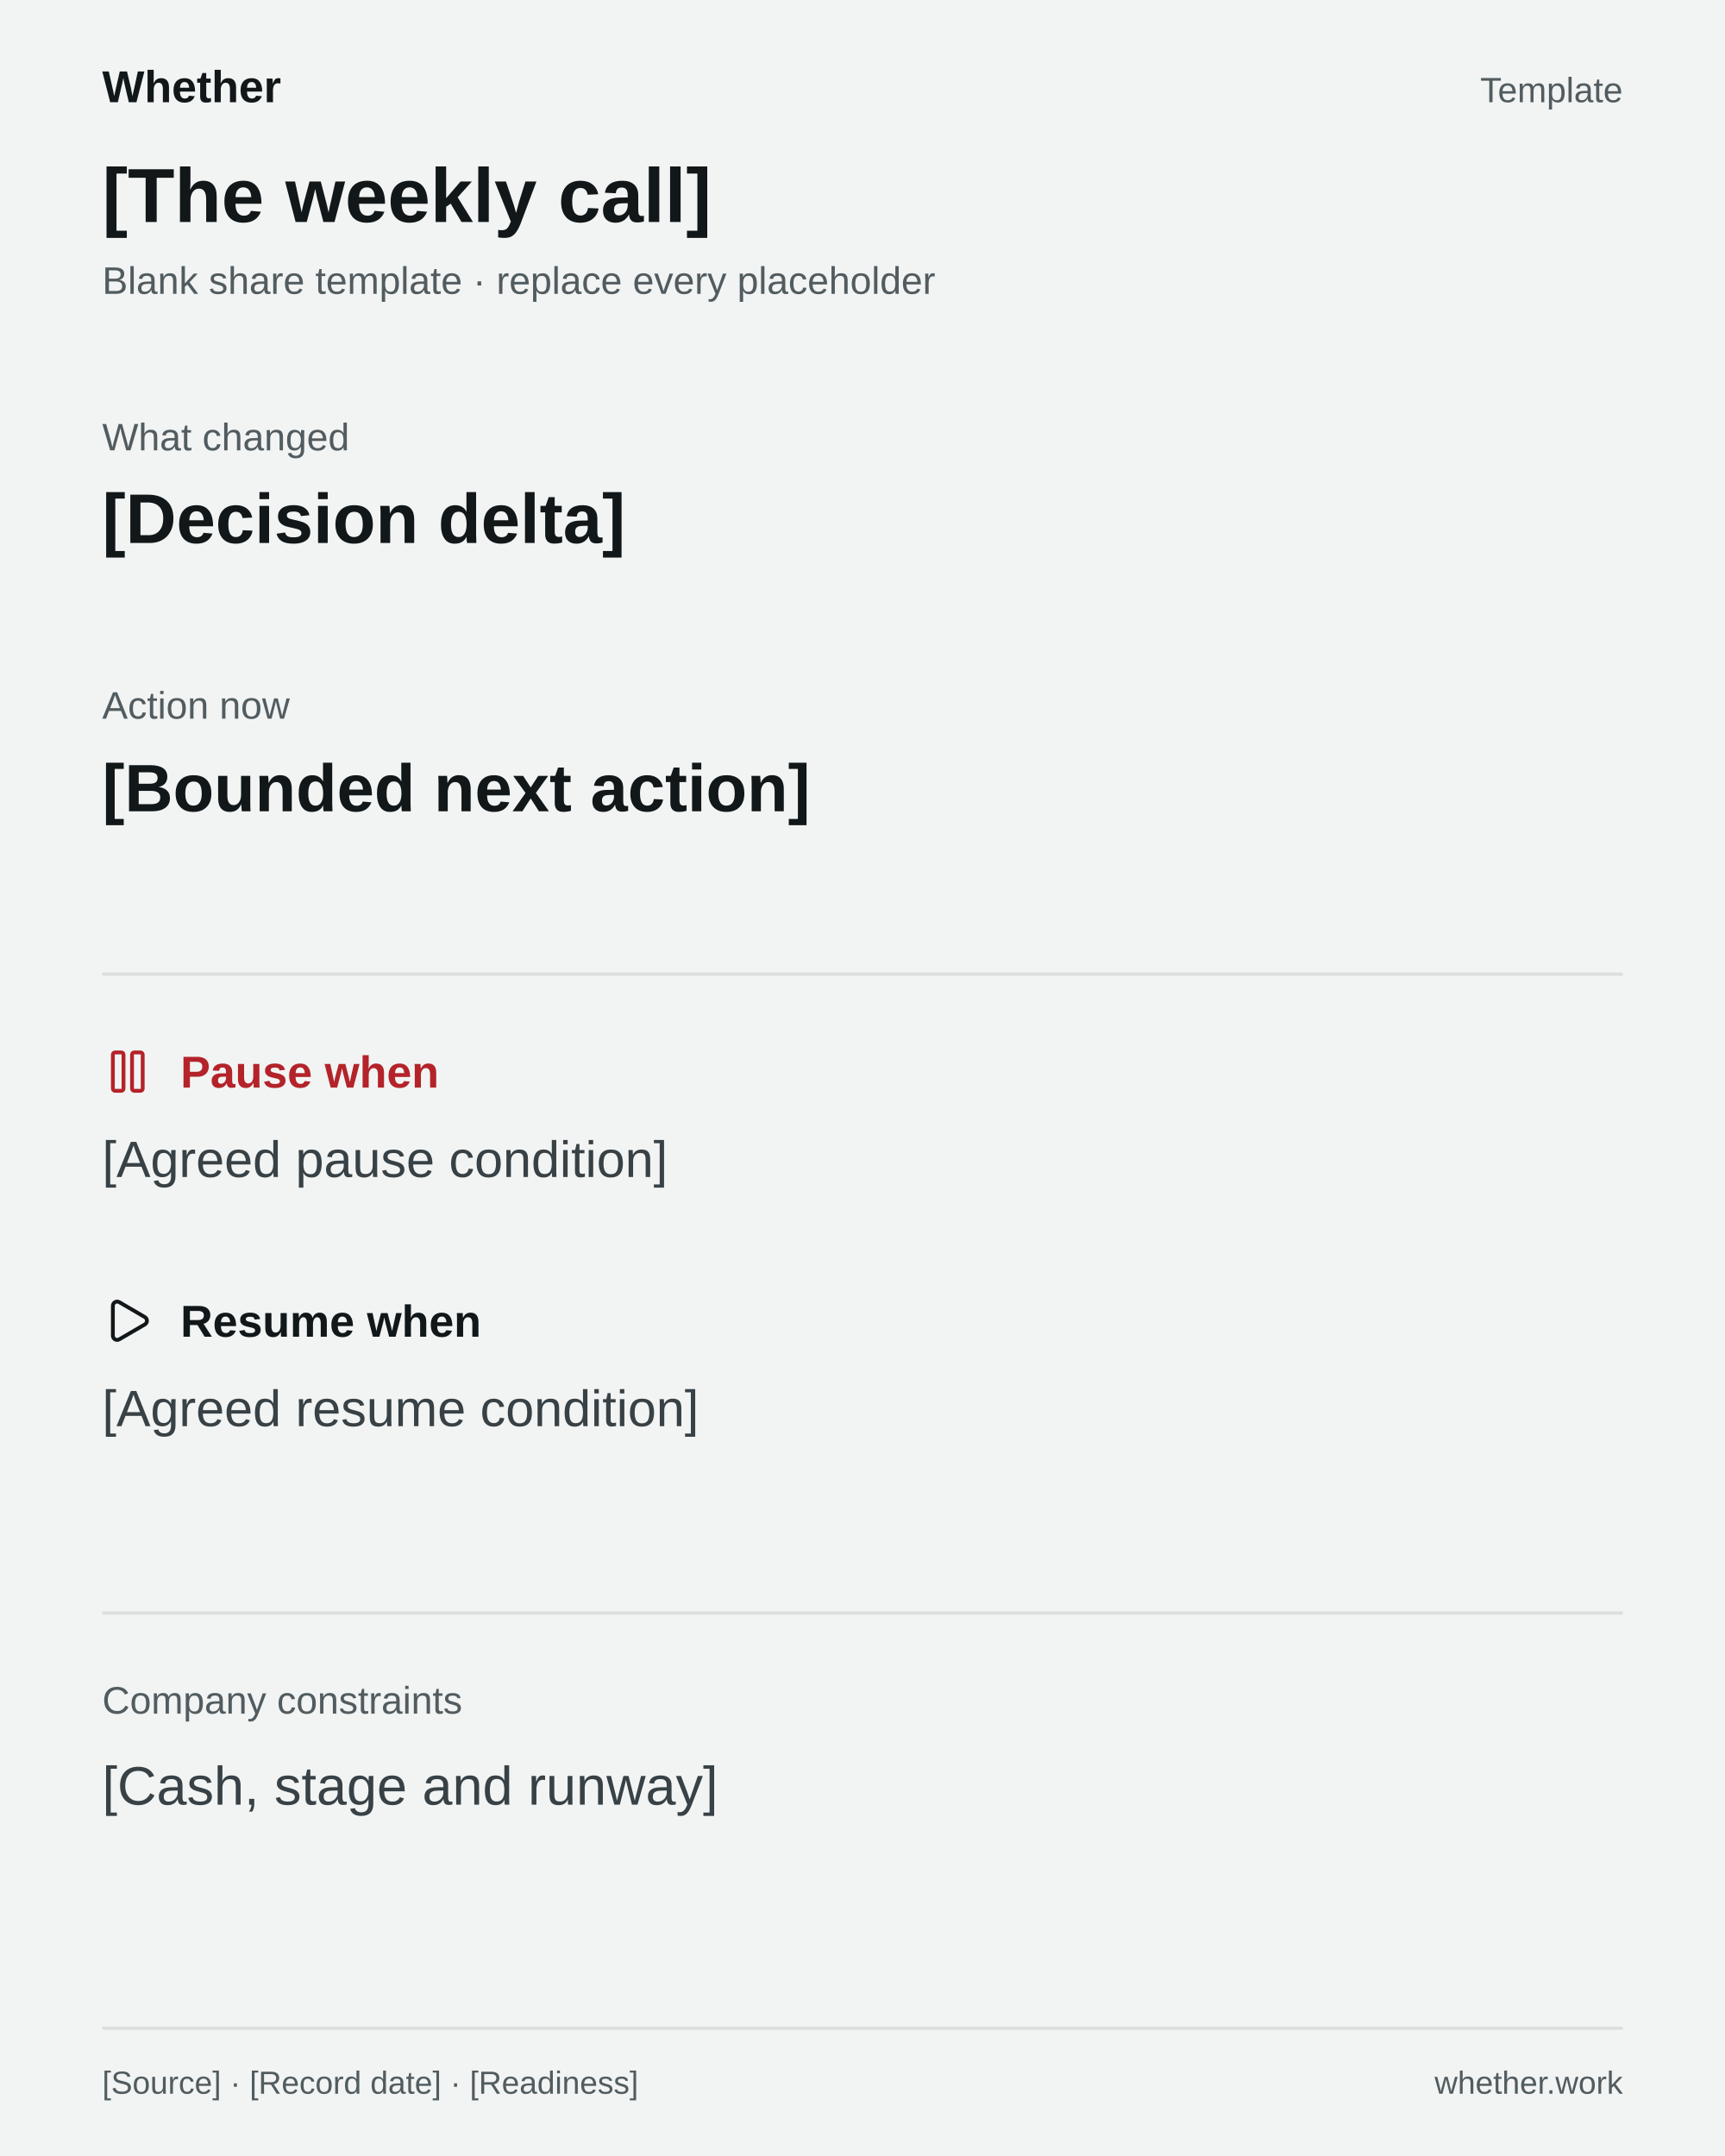
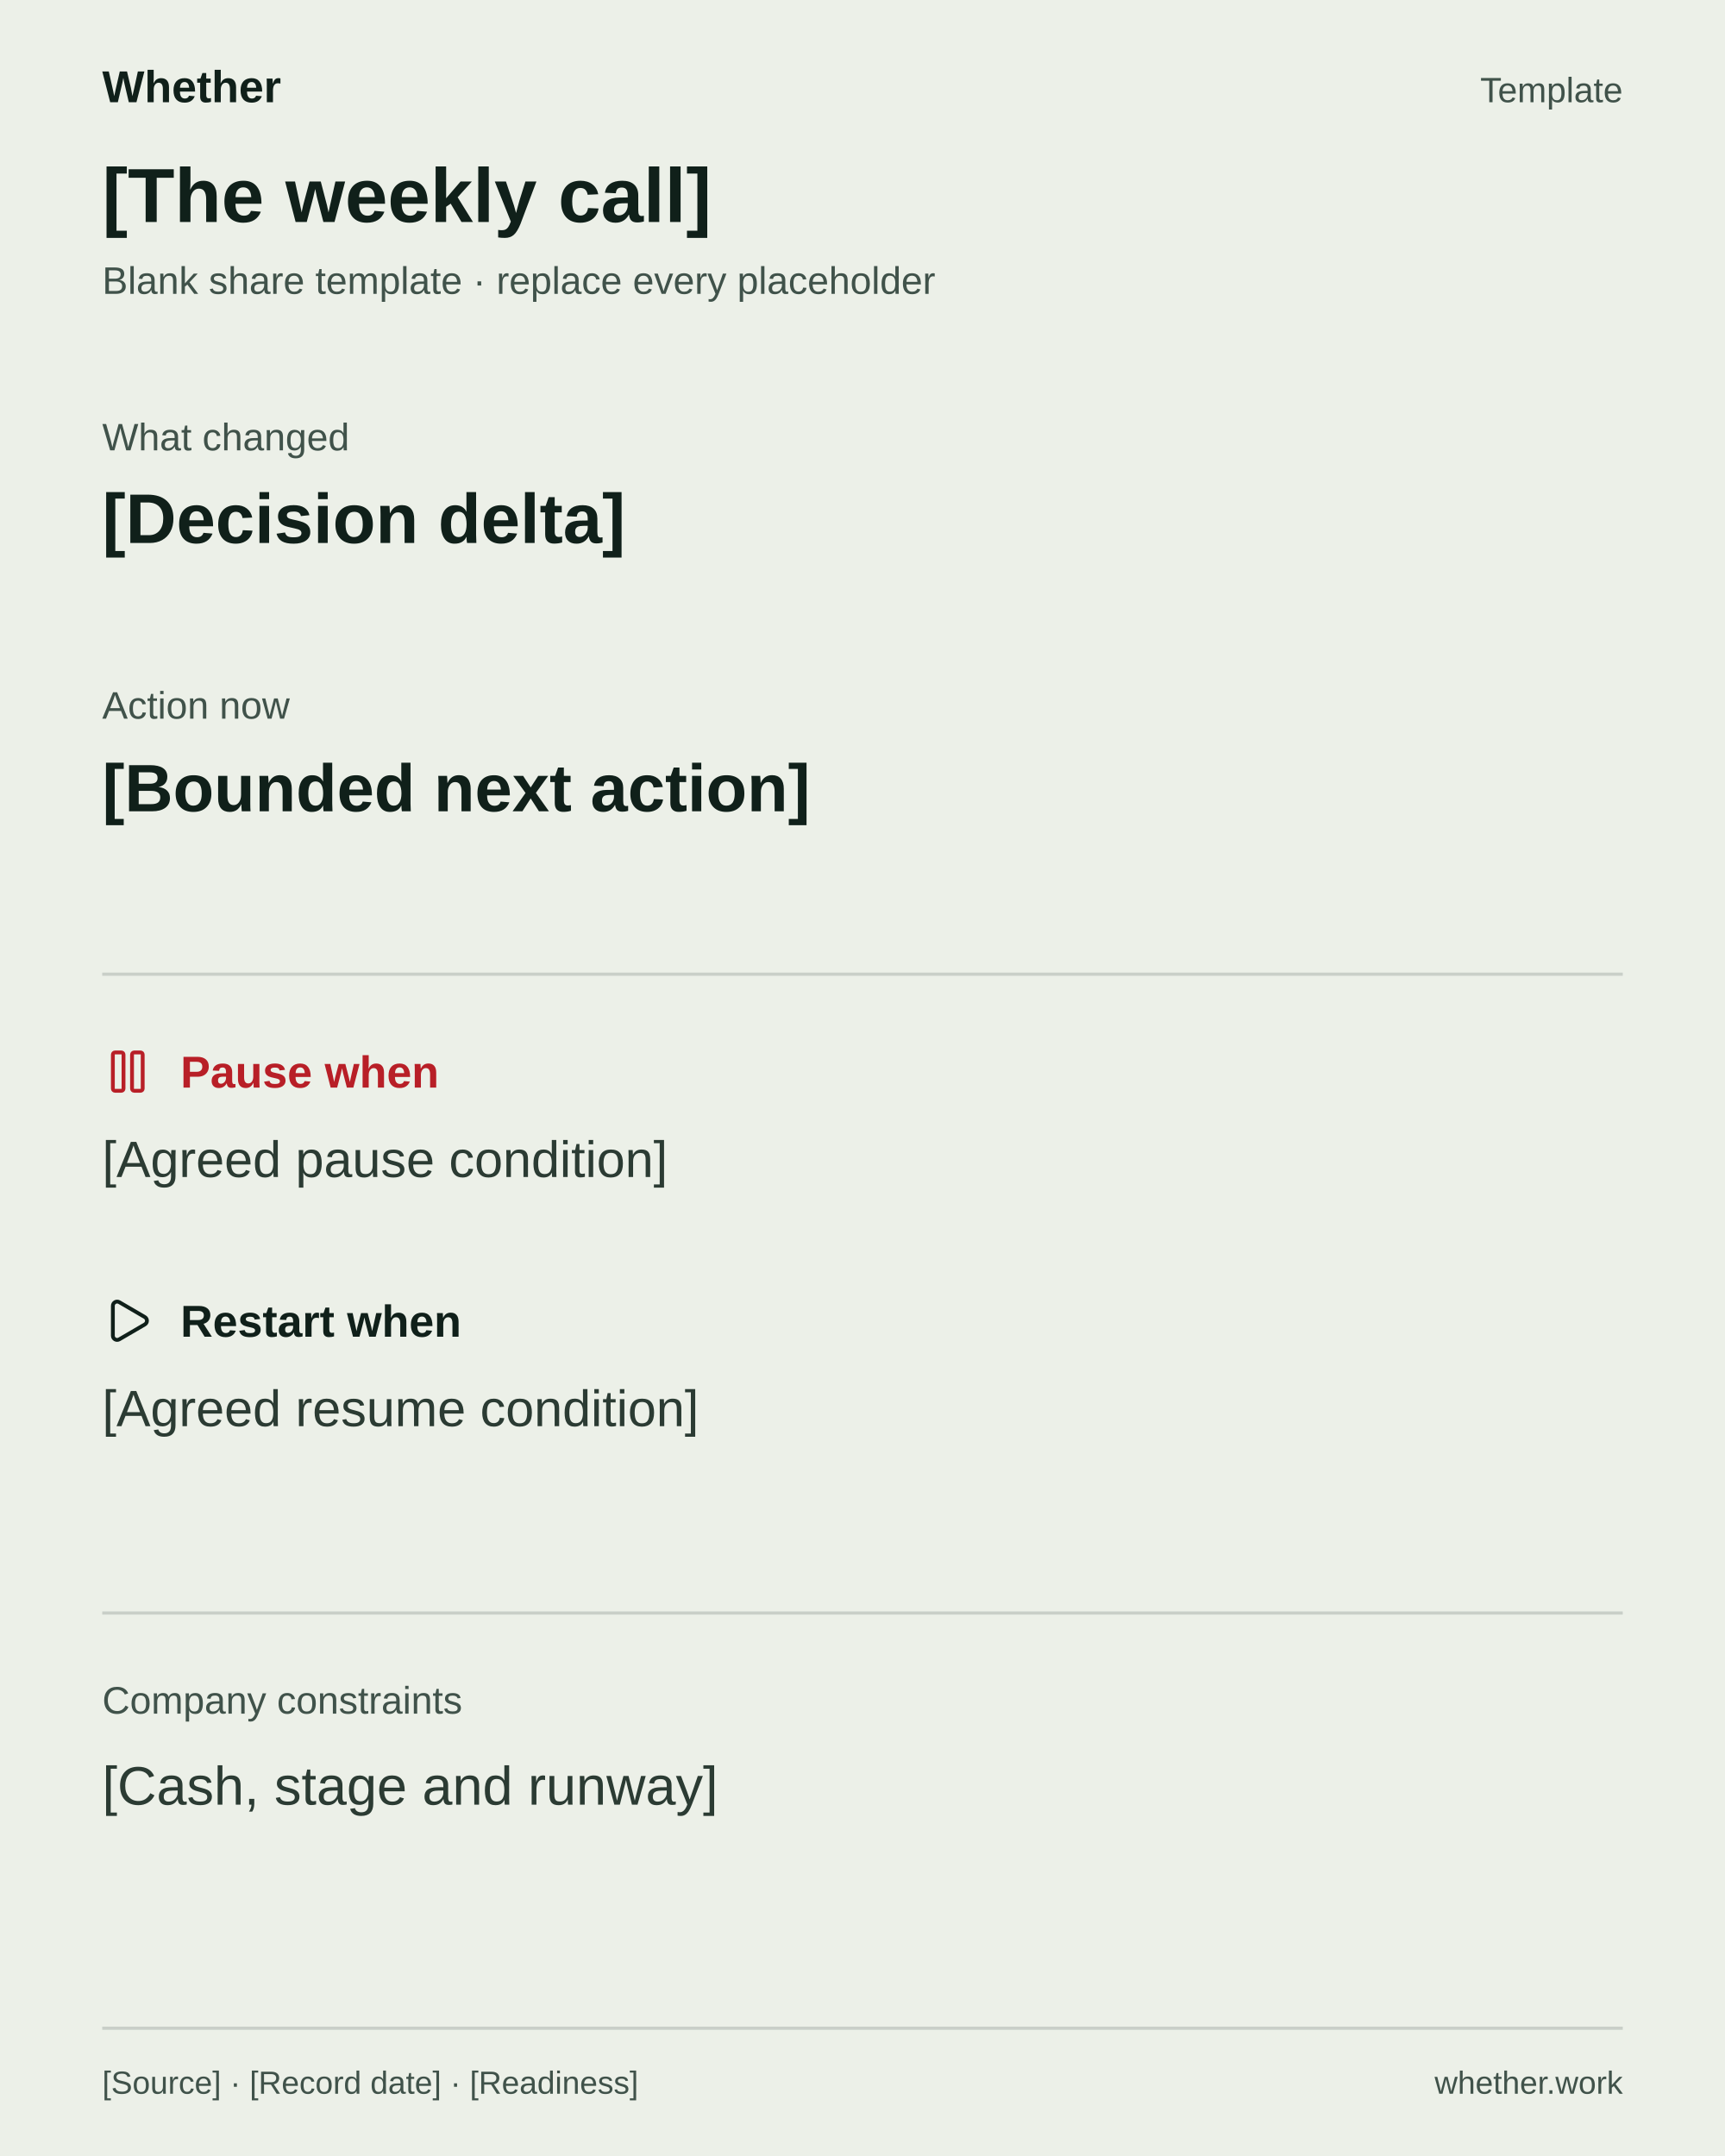
<svg xmlns="http://www.w3.org/2000/svg" width="1080" height="1350" viewBox="0 0 1080 1350" role="img" aria-labelledby="light-share-frame-portrait-title light-share-frame-portrait-desc">
  <g font-family="Archivo, Arial, sans-serif" font-variant-numeric="tabular-nums">
-     <rect width="100%" height="100%" fill="#f1f4f3" />
-     <text x="64" y="64" font-size="28" font-weight="700" fill="#121719" text-anchor="start">Whether</text>
-     <text x="1016" y="64" font-size="22" font-weight="400" fill="#525c60" text-anchor="end">Template</text>
-     <text x="64" y="139" font-size="48" font-weight="700" fill="#121719" text-anchor="start">[The weekly call]</text>
-     <text x="64" y="184" font-size="24" font-weight="400" fill="#525c60" text-anchor="start">Blank share template · replace every placeholder</text>
-     <text x="64" y="282" font-size="24" font-weight="400" fill="#525c60" text-anchor="start">What changed</text>
-     <text x="64" y="340" font-size="44" font-weight="600" fill="#121719" text-anchor="start">[Decision delta]</text>
-     <text x="64" y="450" font-size="24" font-weight="400" fill="#525c60" text-anchor="start">Action now</text>
-     <text x="64" y="508" font-size="42" font-weight="600" fill="#121719" text-anchor="start">[Bounded next action]</text>
-     <line x1="64" y1="610" x2="1016" y2="610" stroke="rgba(18, 23, 25, 0.10)" stroke-width="2" />
-     <svg width="32" height="32" viewBox="0 0 24 24" fill="none" stroke="#b4232a" stroke-width="1.8" stroke-linecap="round" stroke-linejoin="round" class="lucide lucide-pause shrink-0 text-line-crossed-fg" data-concept-icon="line-state" data-line-state="crossed" aria-hidden="true" focusable="false" x="64" y="655">
+     <rect width="100%" height="100%" fill="#ecf0e8" />
+     <text x="64" y="64" font-size="28" font-weight="700" fill="#10201a" text-anchor="start">Whether</text>
+     <text x="1016" y="64" font-size="22" font-weight="400" fill="#40524a" text-anchor="end">Template</text>
+     <text x="64" y="139" font-size="48" font-weight="700" fill="#10201a" text-anchor="start">[The weekly call]</text>
+     <text x="64" y="184" font-size="24" font-weight="400" fill="#40524a" text-anchor="start">Blank share template · replace every placeholder</text>
+     <text x="64" y="282" font-size="24" font-weight="400" fill="#40524a" text-anchor="start">What changed</text>
+     <text x="64" y="340" font-size="44" font-weight="600" fill="#10201a" text-anchor="start">[Decision delta]</text>
+     <text x="64" y="450" font-size="24" font-weight="400" fill="#40524a" text-anchor="start">Action now</text>
+     <text x="64" y="508" font-size="42" font-weight="600" fill="#10201a" text-anchor="start">[Bounded next action]</text>
+     <line x1="64" y1="610" x2="1016" y2="610" stroke="rgba(16, 32, 26, 0.16)" stroke-width="2" />
+     <svg width="32" height="32" viewBox="0 0 24 24" fill="none" stroke="#b81f27" stroke-width="1.8" stroke-linecap="round" stroke-linejoin="round" class="lucide lucide-pause shrink-0 text-line-crossed-fg" data-concept-icon="line-state" data-line-state="crossed" aria-hidden="true" focusable="false" x="64" y="655">
      <rect x="14" y="3" width="5" height="18" rx="1" />
      <rect x="5" y="3" width="5" height="18" rx="1" />
    </svg>
-     <text x="113" y="681" font-size="28" font-weight="600" fill="#b4232a" text-anchor="start">Pause when</text>
-     <text x="64" y="737" font-size="32" font-weight="400" fill="#384145" text-anchor="start">[Agreed pause condition]</text>
-     <svg width="32" height="32" viewBox="0 0 24 24" fill="none" stroke="#121719" stroke-width="1.8" stroke-linecap="round" stroke-linejoin="round" class="lucide lucide-play shrink-0 text-line-clear-fg" data-concept-icon="line-state" data-line-state="clear" aria-hidden="true" focusable="false" x="64" y="811">
+     <text x="113" y="681" font-size="28" font-weight="600" fill="#b81f27" text-anchor="start">Pause when</text>
+     <text x="64" y="737" font-size="32" font-weight="400" fill="#2b3b33" text-anchor="start">[Agreed pause condition]</text>
+     <svg width="32" height="32" viewBox="0 0 24 24" fill="none" stroke="#10201a" stroke-width="1.8" stroke-linecap="round" stroke-linejoin="round" class="lucide lucide-play shrink-0 text-line-clear-fg" data-concept-icon="line-state" data-line-state="clear" aria-hidden="true" focusable="false" x="64" y="811">
      <path d="M5 5a2 2 0 0 1 3.008-1.728l11.997 6.998a2 2 0 0 1 .003 3.458l-12 7A2 2 0 0 1 5 19z" />
    </svg>
-     <text x="113" y="837" font-size="28" font-weight="600" fill="#121719" text-anchor="start">Resume when</text>
-     <text x="64" y="893" font-size="32" font-weight="400" fill="#384145" text-anchor="start">[Agreed resume condition]</text>
-     <line x1="64" y1="1010" x2="1016" y2="1010" stroke="rgba(18, 23, 25, 0.10)" stroke-width="2" />
-     <text x="64" y="1073" font-size="24" font-weight="400" fill="#525c60" text-anchor="start">Company constraints</text>
-     <text x="64" y="1130" font-size="34" font-weight="400" fill="#384145" text-anchor="start">[Cash, stage and runway]</text>
-     <line x1="64" y1="1270" x2="1016" y2="1270" stroke="rgba(18, 23, 25, 0.10)" stroke-width="2" />
-     <text x="64" y="1311" font-size="20" font-weight="400" fill="#525c60" text-anchor="start">[Source] · [Record date] · [Readiness]</text>
-     <text x="1016" y="1311" font-size="20" font-weight="400" fill="#525c60" text-anchor="end">whether.work</text>
+     <text x="113" y="837" font-size="28" font-weight="600" fill="#10201a" text-anchor="start">Restart when</text>
+     <text x="64" y="893" font-size="32" font-weight="400" fill="#2b3b33" text-anchor="start">[Agreed resume condition]</text>
+     <line x1="64" y1="1010" x2="1016" y2="1010" stroke="rgba(16, 32, 26, 0.16)" stroke-width="2" />
+     <text x="64" y="1073" font-size="24" font-weight="400" fill="#40524a" text-anchor="start">Company constraints</text>
+     <text x="64" y="1130" font-size="34" font-weight="400" fill="#2b3b33" text-anchor="start">[Cash, stage and runway]</text>
+     <line x1="64" y1="1270" x2="1016" y2="1270" stroke="rgba(16, 32, 26, 0.16)" stroke-width="2" />
+     <text x="64" y="1311" font-size="20" font-weight="400" fill="#40524a" text-anchor="start">[Source] · [Record date] · [Readiness]</text>
+     <text x="1016" y="1311" font-size="20" font-weight="400" fill="#40524a" text-anchor="end">whether.work</text>
  </g>
</svg>
